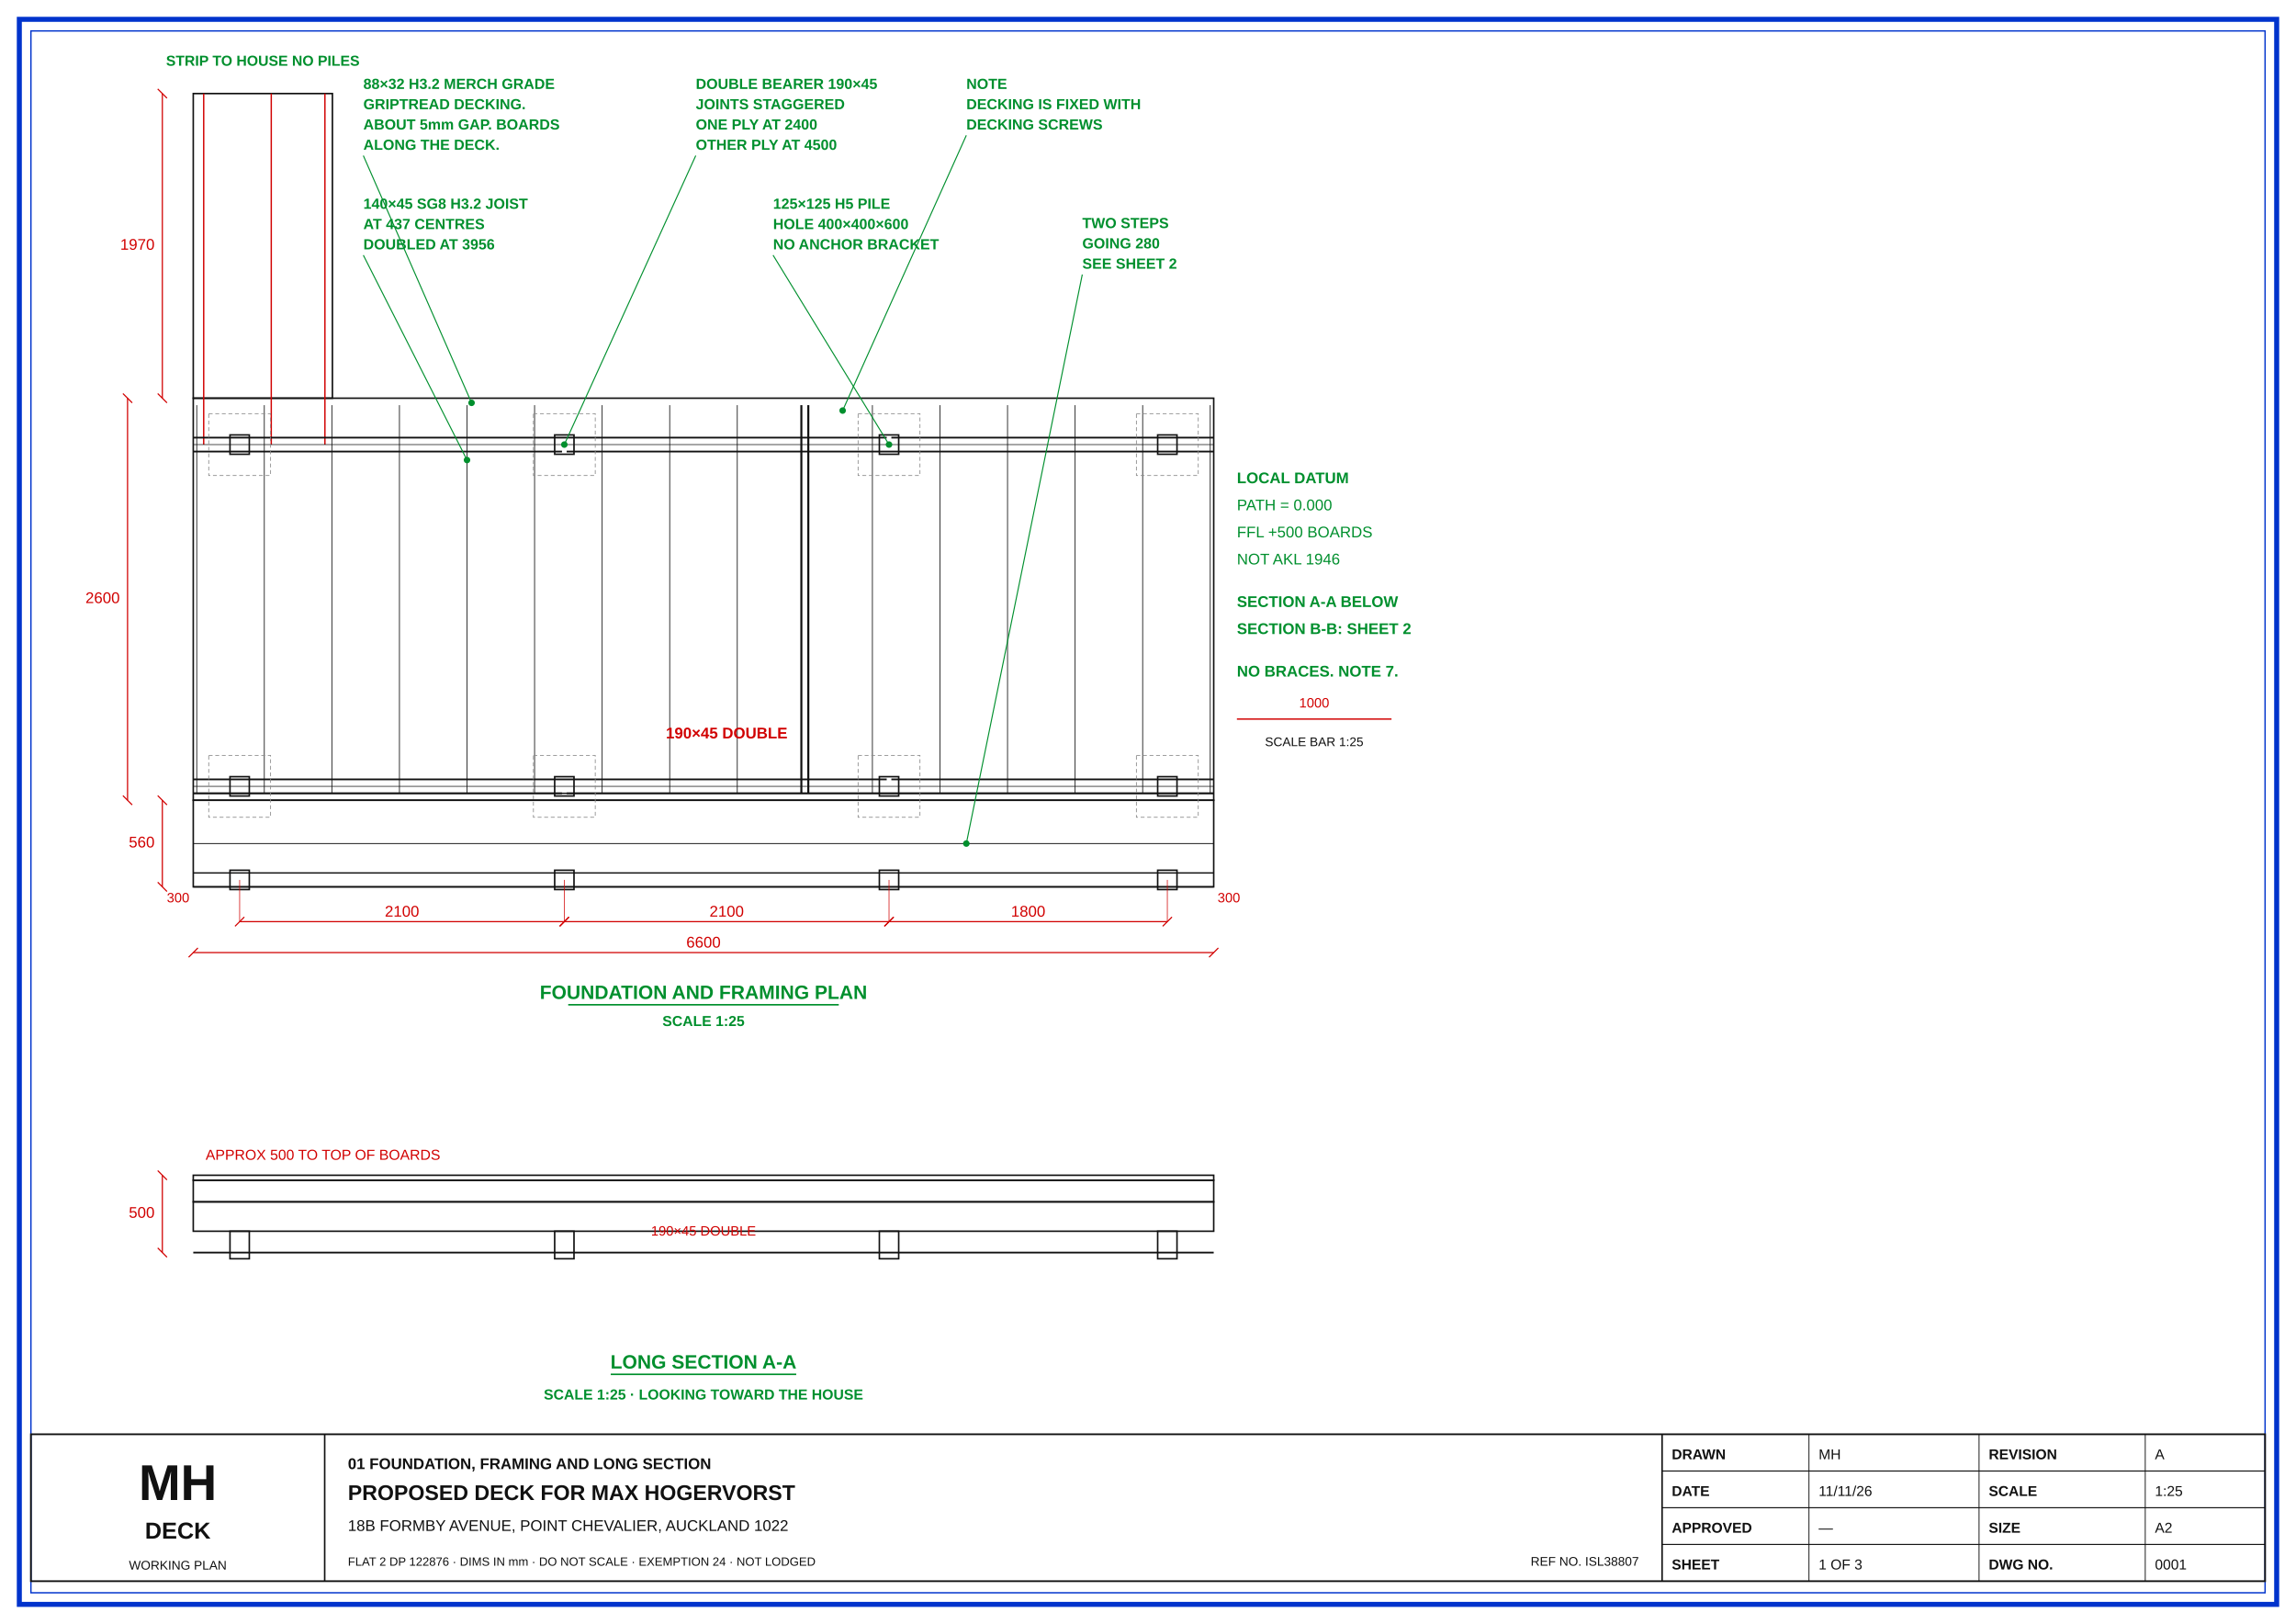
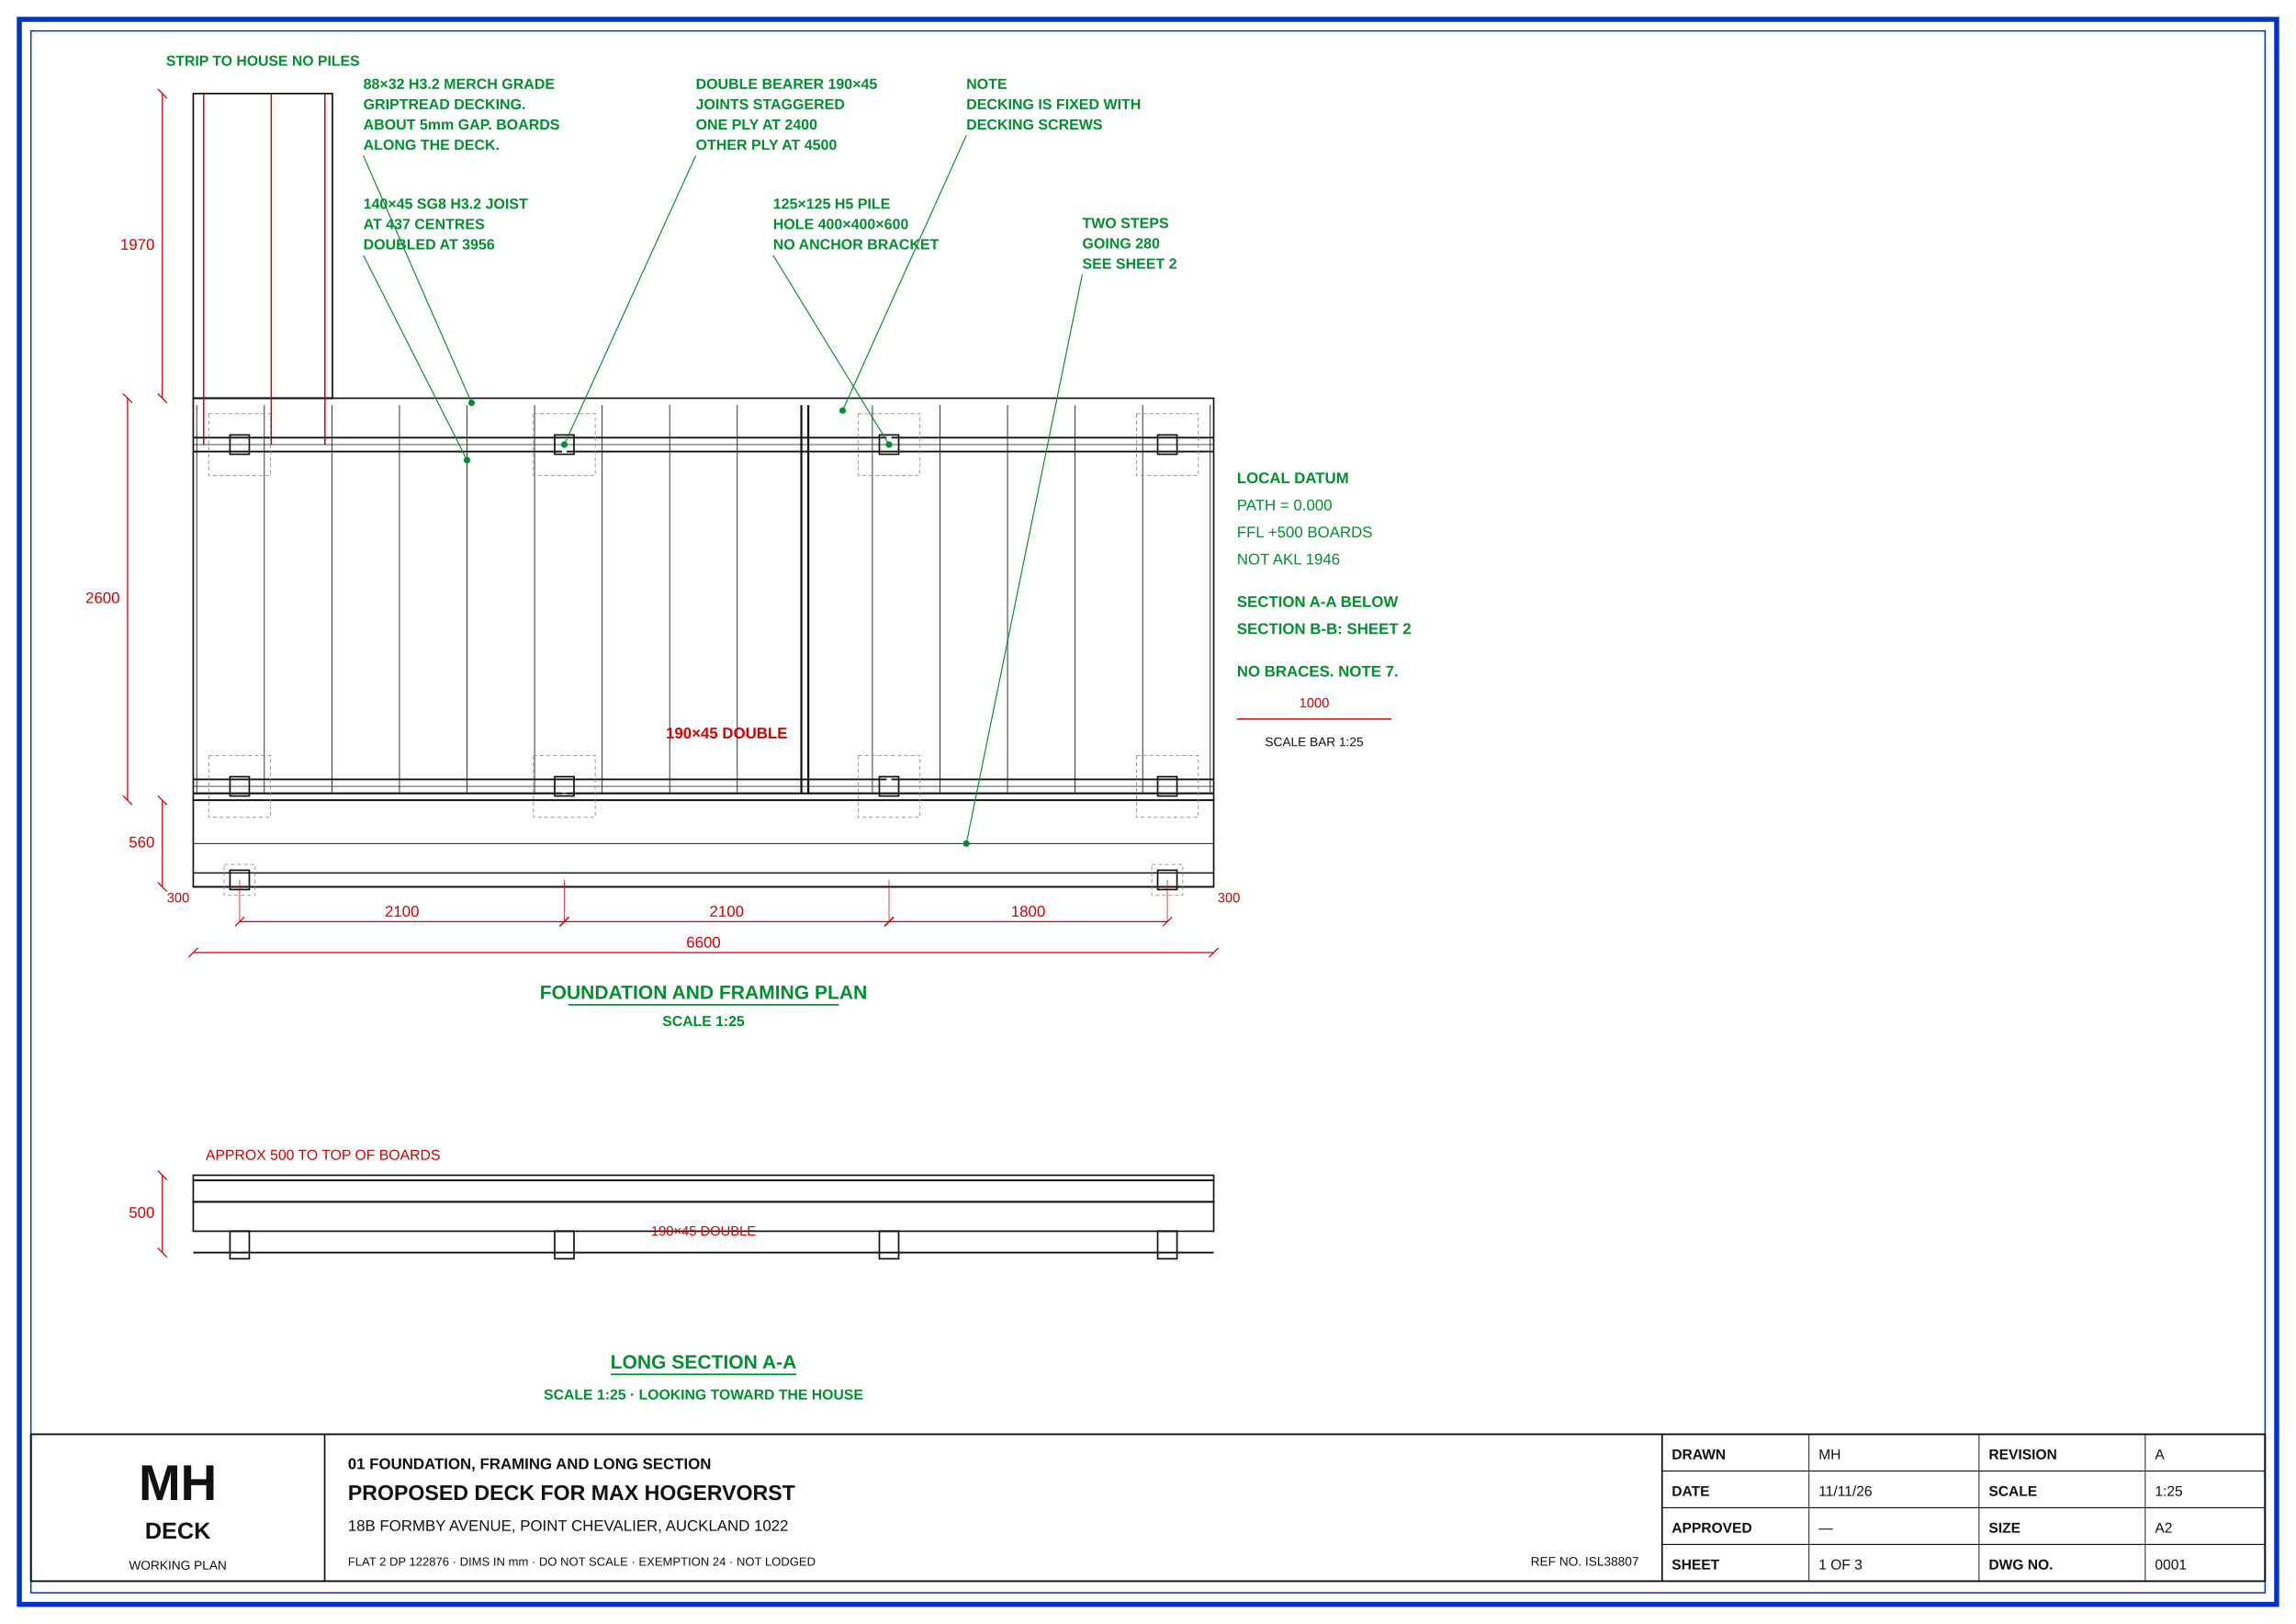
<svg xmlns="http://www.w3.org/2000/svg" viewBox="0 0 1188 840" role="img" aria-label="Sheet 1. Foundation and framing plan, long section. Ref ISL38807. Consent exempt, not lodged.">
  <style>text{font-family:Arial,Helvetica,sans-serif}</style>
  <rect x="10.00" y="10.00" width="1168.00" height="820.00" fill="none" stroke="#0033cc" stroke-width="2.6" />
  <rect x="16.00" y="16.00" width="1156.00" height="808.00" fill="none" stroke="#0033cc" stroke-width="0.7" />
  <rect x="16.00" y="742.00" width="1156.00" height="76.00" fill="none" stroke="#111111" stroke-width="0.9" />
  <line x1="168.00" y1="742.00" x2="168.00" y2="818.00" stroke="#111111" stroke-width="0.8" fill="none" />
  <line x1="860.00" y1="742.00" x2="860.00" y2="818.00" stroke="#111111" stroke-width="0.8" fill="none" />
  <text x="92.00" y="776.00" font-size="26" font-weight="700" text-anchor="middle" fill="#111111">MH</text>
  <text x="92.00" y="796.00" font-size="12" font-weight="700" text-anchor="middle" fill="#111111">DECK</text>
  <text x="92.00" y="812.00" font-size="6.5" font-weight="500" text-anchor="middle" fill="#111111">WORKING PLAN</text>
  <text x="180.00" y="760.00" font-size="8" font-weight="700" text-anchor="start" fill="#111111">01  FOUNDATION, FRAMING AND LONG SECTION</text>
  <text x="180.00" y="776.00" font-size="11" font-weight="700" text-anchor="start" fill="#111111">PROPOSED DECK FOR MAX HOGERVORST</text>
  <text x="180.00" y="792.00" font-size="8" font-weight="500" text-anchor="start" fill="#111111">18B FORMBY AVENUE, POINT CHEVALIER, AUCKLAND 1022</text>
  <text x="180.00" y="810.00" font-size="6.2" font-weight="400" text-anchor="start" fill="#111111">FLAT 2 DP 122876 · DIMS IN mm · DO NOT SCALE · EXEMPTION 24 · NOT LODGED</text>
  <line x1="936.00" y1="742.00" x2="936.00" y2="761.00" stroke="#111111" stroke-width="0.45" fill="none" />
  <line x1="1024.00" y1="742.00" x2="1024.00" y2="761.00" stroke="#111111" stroke-width="0.45" fill="none" />
  <line x1="1110.00" y1="742.00" x2="1110.00" y2="761.00" stroke="#111111" stroke-width="0.45" fill="none" />
  <text x="865.00" y="754.92" font-size="7.4" font-weight="650" text-anchor="start" fill="#111111">DRAWN</text>
  <text x="941.00" y="754.92" font-size="7.4" font-weight="500" text-anchor="start" fill="#111111">MH</text>
  <text x="1029.00" y="754.92" font-size="7.4" font-weight="650" text-anchor="start" fill="#111111">REVISION</text>
  <text x="1115.00" y="754.92" font-size="7.4" font-weight="500" text-anchor="start" fill="#111111">A</text>
  <line x1="860.00" y1="761.00" x2="1172.00" y2="761.00" stroke="#111111" stroke-width="0.55" fill="none" />
  <line x1="936.00" y1="761.00" x2="936.00" y2="780.00" stroke="#111111" stroke-width="0.45" fill="none" />
  <line x1="1024.00" y1="761.00" x2="1024.00" y2="780.00" stroke="#111111" stroke-width="0.45" fill="none" />
  <line x1="1110.00" y1="761.00" x2="1110.00" y2="780.00" stroke="#111111" stroke-width="0.45" fill="none" />
  <text x="865.00" y="773.92" font-size="7.4" font-weight="650" text-anchor="start" fill="#111111">DATE</text>
  <text x="941.00" y="773.92" font-size="7.4" font-weight="500" text-anchor="start" fill="#111111">11/11/26</text>
  <text x="1029.00" y="773.92" font-size="7.4" font-weight="650" text-anchor="start" fill="#111111">SCALE</text>
  <text x="1115.00" y="773.92" font-size="7.4" font-weight="500" text-anchor="start" fill="#111111">1:25</text>
  <line x1="860.00" y1="780.00" x2="1172.00" y2="780.00" stroke="#111111" stroke-width="0.55" fill="none" />
  <line x1="936.00" y1="780.00" x2="936.00" y2="799.00" stroke="#111111" stroke-width="0.45" fill="none" />
  <line x1="1024.00" y1="780.00" x2="1024.00" y2="799.00" stroke="#111111" stroke-width="0.45" fill="none" />
  <line x1="1110.00" y1="780.00" x2="1110.00" y2="799.00" stroke="#111111" stroke-width="0.45" fill="none" />
  <text x="865.00" y="792.92" font-size="7.4" font-weight="650" text-anchor="start" fill="#111111">APPROVED</text>
  <text x="941.00" y="792.92" font-size="7.4" font-weight="500" text-anchor="start" fill="#111111">—</text>
  <text x="1029.00" y="792.92" font-size="7.4" font-weight="650" text-anchor="start" fill="#111111">SIZE</text>
  <text x="1115.00" y="792.92" font-size="7.4" font-weight="500" text-anchor="start" fill="#111111">A2</text>
  <line x1="860.00" y1="799.00" x2="1172.00" y2="799.00" stroke="#111111" stroke-width="0.55" fill="none" />
  <line x1="936.00" y1="799.00" x2="936.00" y2="818.00" stroke="#111111" stroke-width="0.45" fill="none" />
  <line x1="1024.00" y1="799.00" x2="1024.00" y2="818.00" stroke="#111111" stroke-width="0.45" fill="none" />
  <line x1="1110.00" y1="799.00" x2="1110.00" y2="818.00" stroke="#111111" stroke-width="0.45" fill="none" />
  <text x="865.00" y="811.92" font-size="7.4" font-weight="650" text-anchor="start" fill="#111111">SHEET</text>
  <text x="941.00" y="811.92" font-size="7.4" font-weight="500" text-anchor="start" fill="#111111">1 OF 3</text>
  <text x="1029.00" y="811.92" font-size="7.4" font-weight="650" text-anchor="start" fill="#111111">DWG NO.</text>
  <text x="1115.00" y="811.92" font-size="7.4" font-weight="500" text-anchor="start" fill="#111111">0001</text>
  <text x="848.00" y="810.00" font-size="6.5" font-weight="500" text-anchor="end" fill="#111111">REF NO. ISL38807</text>
  <rect x="100.00" y="48.40" width="72.00" height="157.60" fill="none" stroke="#111111" stroke-width="0.8" />
  <rect x="100.00" y="206.00" width="528.00" height="208.00" fill="none" stroke="#111111" stroke-width="0.8" />
  <rect x="100.00" y="414.00" width="528.00" height="44.80" fill="none" stroke="#111111" stroke-width="0.8" />
  <line x1="100.00" y1="436.40" x2="628.00" y2="436.40" stroke="#111111" stroke-width="0.45" fill="none" />
  <line x1="101.80" y1="209.60" x2="101.80" y2="410.40" stroke="#111111" stroke-width="0.4" fill="none" />
  <line x1="136.76" y1="209.60" x2="136.76" y2="410.40" stroke="#111111" stroke-width="0.4" fill="none" />
  <line x1="171.72" y1="209.60" x2="171.72" y2="410.40" stroke="#111111" stroke-width="0.4" fill="none" />
  <line x1="206.68" y1="209.60" x2="206.68" y2="410.40" stroke="#111111" stroke-width="0.4" fill="none" />
  <line x1="241.64" y1="209.60" x2="241.64" y2="410.40" stroke="#111111" stroke-width="0.4" fill="none" />
  <line x1="276.60" y1="209.60" x2="276.60" y2="410.40" stroke="#111111" stroke-width="0.4" fill="none" />
  <line x1="311.56" y1="209.60" x2="311.56" y2="410.40" stroke="#111111" stroke-width="0.4" fill="none" />
  <line x1="346.52" y1="209.60" x2="346.52" y2="410.40" stroke="#111111" stroke-width="0.4" fill="none" />
  <line x1="381.48" y1="209.60" x2="381.48" y2="410.40" stroke="#111111" stroke-width="0.4" fill="none" />
  <line x1="414.64" y1="209.60" x2="414.64" y2="410.40" stroke="#111111" stroke-width="1.05" fill="none" />
  <line x1="418.24" y1="209.60" x2="418.24" y2="410.40" stroke="#111111" stroke-width="1.05" fill="none" />
  <line x1="451.40" y1="209.60" x2="451.40" y2="410.40" stroke="#111111" stroke-width="0.4" fill="none" />
  <line x1="486.36" y1="209.60" x2="486.36" y2="410.40" stroke="#111111" stroke-width="0.4" fill="none" />
  <line x1="521.32" y1="209.60" x2="521.32" y2="410.40" stroke="#111111" stroke-width="0.4" fill="none" />
  <line x1="556.28" y1="209.60" x2="556.28" y2="410.40" stroke="#111111" stroke-width="0.4" fill="none" />
  <line x1="591.24" y1="209.60" x2="591.24" y2="410.40" stroke="#111111" stroke-width="0.4" fill="none" />
  <line x1="626.20" y1="209.60" x2="626.20" y2="410.40" stroke="#111111" stroke-width="0.4" fill="none" />
  <line x1="105.40" y1="48.40" x2="105.40" y2="230.00" stroke="#d10000" stroke-width="0.7" fill="none" />
  <line x1="140.36" y1="48.40" x2="140.36" y2="230.00" stroke="#d10000" stroke-width="0.7" fill="none" />
  <line x1="168.12" y1="48.40" x2="168.12" y2="230.00" stroke="#d10000" stroke-width="0.7" fill="none" />
  <line x1="100.00" y1="226.40" x2="458.80" y2="226.40" stroke="#111111" stroke-width="0.9" fill="none" />
  <line x1="461.20" y1="226.40" x2="628.00" y2="226.40" stroke="#111111" stroke-width="0.9" fill="none" />
  <line x1="100.00" y1="230.00" x2="628.00" y2="230.00" stroke="#111111" stroke-width="0.35" fill="none" />
  <line x1="100.00" y1="233.60" x2="290.80" y2="233.60" stroke="#111111" stroke-width="0.9" fill="none" />
  <line x1="293.20" y1="233.60" x2="628.00" y2="233.60" stroke="#111111" stroke-width="0.9" fill="none" />
  <line x1="100.00" y1="403.20" x2="458.80" y2="403.20" stroke="#111111" stroke-width="0.9" fill="none" />
  <line x1="461.20" y1="403.20" x2="628.00" y2="403.20" stroke="#111111" stroke-width="0.9" fill="none" />
  <line x1="100.00" y1="406.80" x2="628.00" y2="406.80" stroke="#111111" stroke-width="0.35" fill="none" />
  <line x1="100.00" y1="410.40" x2="290.80" y2="410.40" stroke="#111111" stroke-width="0.9" fill="none" />
  <line x1="293.20" y1="410.40" x2="628.00" y2="410.40" stroke="#111111" stroke-width="0.9" fill="none" />
  <line x1="100.00" y1="410.40" x2="628.00" y2="410.40" stroke="#111111" stroke-width="0.7" fill="none" />
  <line x1="100.00" y1="451.60" x2="628.00" y2="451.60" stroke="#111111" stroke-width="0.7" fill="none" />
  <line x1="100.00" y1="458.80" x2="628.00" y2="458.80" stroke="#111111" stroke-width="0.7" fill="none" />
  <rect x="108.00" y="214.00" width="32.00" height="32.00" fill="none" stroke="#8a8a8a" stroke-width="0.4" stroke-dasharray="2 1.4" />
  <rect x="119.00" y="225.00" width="10.00" height="10.00" fill="none" stroke="#111111" stroke-width="0.8" />
  <rect x="276.00" y="214.00" width="32.00" height="32.00" fill="none" stroke="#8a8a8a" stroke-width="0.4" stroke-dasharray="2 1.4" />
  <rect x="287.00" y="225.00" width="10.00" height="10.00" fill="none" stroke="#111111" stroke-width="0.8" />
  <rect x="444.00" y="214.00" width="32.00" height="32.00" fill="none" stroke="#8a8a8a" stroke-width="0.4" stroke-dasharray="2 1.4" />
  <rect x="455.00" y="225.00" width="10.00" height="10.00" fill="none" stroke="#111111" stroke-width="0.8" />
  <rect x="588.00" y="214.00" width="32.00" height="32.00" fill="none" stroke="#8a8a8a" stroke-width="0.4" stroke-dasharray="2 1.4" />
  <rect x="599.00" y="225.00" width="10.00" height="10.00" fill="none" stroke="#111111" stroke-width="0.8" />
  <rect x="108.00" y="390.80" width="32.00" height="32.00" fill="none" stroke="#8a8a8a" stroke-width="0.4" stroke-dasharray="2 1.4" />
  <rect x="119.00" y="401.80" width="10.00" height="10.00" fill="none" stroke="#111111" stroke-width="0.8" />
  <rect x="276.00" y="390.80" width="32.00" height="32.00" fill="none" stroke="#8a8a8a" stroke-width="0.4" stroke-dasharray="2 1.4" />
  <rect x="287.00" y="401.80" width="10.00" height="10.00" fill="none" stroke="#111111" stroke-width="0.8" />
  <rect x="444.00" y="390.80" width="32.00" height="32.00" fill="none" stroke="#8a8a8a" stroke-width="0.4" stroke-dasharray="2 1.4" />
  <rect x="455.00" y="401.80" width="10.00" height="10.00" fill="none" stroke="#111111" stroke-width="0.8" />
  <rect x="588.00" y="390.80" width="32.00" height="32.00" fill="none" stroke="#8a8a8a" stroke-width="0.4" stroke-dasharray="2 1.4" />
  <rect x="599.00" y="401.80" width="10.00" height="10.00" fill="none" stroke="#111111" stroke-width="0.8" />
+   <rect x="116.00" y="447.20" width="16.00" height="16.00" fill="none" stroke="#8a8a8a" stroke-width="0.4" stroke-dasharray="2 1.4" />
  <rect x="119.00" y="450.20" width="10.00" height="10.00" fill="none" stroke="#111111" stroke-width="0.8" />
-   <rect x="287.00" y="450.20" width="10.00" height="10.00" fill="none" stroke="#111111" stroke-width="0.8" />
-   <rect x="455.00" y="450.20" width="10.00" height="10.00" fill="none" stroke="#111111" stroke-width="0.8" />
+   <rect x="596.00" y="447.20" width="16.00" height="16.00" fill="none" stroke="#8a8a8a" stroke-width="0.4" stroke-dasharray="2 1.4" />
  <rect x="599.00" y="450.20" width="10.00" height="10.00" fill="none" stroke="#111111" stroke-width="0.8" />
  <line x1="84.00" y1="48.40" x2="84.00" y2="206.00" stroke="#d10000" stroke-width="0.6" fill="none" />
  <line x1="81.60" y1="46.00" x2="86.40" y2="50.80" stroke="#d10000" stroke-width="0.6" fill="none" />
  <line x1="81.60" y1="203.60" x2="86.40" y2="208.40" stroke="#d10000" stroke-width="0.6" fill="none" />
  <text x="80.00" y="129.20" font-size="8" font-weight="500" text-anchor="end" fill="#d10000">1970</text>
  <line x1="66.00" y1="206.00" x2="66.00" y2="414.00" stroke="#d10000" stroke-width="0.6" fill="none" />
  <line x1="63.60" y1="203.60" x2="68.40" y2="208.40" stroke="#d10000" stroke-width="0.6" fill="none" />
  <line x1="63.60" y1="411.60" x2="68.40" y2="416.40" stroke="#d10000" stroke-width="0.6" fill="none" />
  <text x="62.00" y="312.00" font-size="8" font-weight="500" text-anchor="end" fill="#d10000">2600</text>
  <line x1="84.00" y1="414.00" x2="84.00" y2="458.80" stroke="#d10000" stroke-width="0.6" fill="none" />
  <line x1="81.60" y1="411.60" x2="86.40" y2="416.40" stroke="#d10000" stroke-width="0.6" fill="none" />
  <line x1="81.60" y1="456.40" x2="86.40" y2="461.20" stroke="#d10000" stroke-width="0.6" fill="none" />
  <text x="80.00" y="438.40" font-size="8" font-weight="500" text-anchor="end" fill="#d10000">560</text>
  <line x1="124.00" y1="455.20" x2="124.00" y2="476.80" stroke="#d10000" stroke-width="0.35" fill="none" />
  <line x1="124.00" y1="476.80" x2="292.00" y2="476.80" stroke="#d10000" stroke-width="0.6" fill="none" />
  <line x1="121.60" y1="479.20" x2="126.40" y2="474.40" stroke="#d10000" stroke-width="0.6" fill="none" />
  <line x1="289.60" y1="479.20" x2="294.40" y2="474.40" stroke="#d10000" stroke-width="0.6" fill="none" />
  <text x="208.00" y="474.20" font-size="8" font-weight="500" text-anchor="middle" fill="#d10000">2100</text>
  <line x1="292.00" y1="455.20" x2="292.00" y2="476.80" stroke="#d10000" stroke-width="0.35" fill="none" />
  <line x1="292.00" y1="476.80" x2="460.00" y2="476.80" stroke="#d10000" stroke-width="0.6" fill="none" />
  <line x1="289.60" y1="479.20" x2="294.40" y2="474.40" stroke="#d10000" stroke-width="0.6" fill="none" />
  <line x1="457.60" y1="479.20" x2="462.40" y2="474.40" stroke="#d10000" stroke-width="0.6" fill="none" />
  <text x="376.00" y="474.20" font-size="8" font-weight="500" text-anchor="middle" fill="#d10000">2100</text>
  <line x1="460.00" y1="455.20" x2="460.00" y2="476.80" stroke="#d10000" stroke-width="0.35" fill="none" />
  <line x1="460.00" y1="476.80" x2="604.00" y2="476.80" stroke="#d10000" stroke-width="0.6" fill="none" />
  <line x1="457.60" y1="479.20" x2="462.40" y2="474.40" stroke="#d10000" stroke-width="0.6" fill="none" />
  <line x1="601.60" y1="479.20" x2="606.40" y2="474.40" stroke="#d10000" stroke-width="0.6" fill="none" />
  <text x="532.00" y="474.20" font-size="8" font-weight="500" text-anchor="middle" fill="#d10000">1800</text>
  <line x1="604.00" y1="455.20" x2="604.00" y2="476.80" stroke="#d10000" stroke-width="0.35" fill="none" />
  <text x="376.00" y="382.00" font-size="8" font-weight="700" text-anchor="middle" fill="#d10000">190×45 DOUBLE</text>
  <line x1="100.00" y1="492.80" x2="628.00" y2="492.80" stroke="#d10000" stroke-width="0.6" fill="none" />
  <line x1="97.60" y1="495.20" x2="102.40" y2="490.40" stroke="#d10000" stroke-width="0.6" fill="none" />
  <line x1="625.60" y1="495.20" x2="630.40" y2="490.40" stroke="#d10000" stroke-width="0.6" fill="none" />
  <text x="364.00" y="490.20" font-size="8" font-weight="500" text-anchor="middle" fill="#d10000">6600</text>
  <text x="98.00" y="466.80" font-size="7" font-weight="500" text-anchor="end" fill="#d10000">300</text>
  <text x="630.00" y="466.80" font-size="7" font-weight="500" text-anchor="start" fill="#d10000">300</text>
  <text x="364.00" y="516.80" font-size="10" font-weight="700" text-anchor="middle" fill="#008f2d">FOUNDATION AND FRAMING PLAN</text>
  <line x1="294.00" y1="519.80" x2="434.00" y2="519.80" stroke="#008f2d" stroke-width="0.8" fill="none" />
  <text x="364.00" y="530.80" font-size="7.5" font-weight="600" text-anchor="middle" fill="#008f2d">SCALE 1:25</text>
  <text x="640.00" y="250.00" font-size="8" font-weight="700" text-anchor="start" fill="#008f2d">LOCAL DATUM</text>
  <text x="640.00" y="264.00" font-size="8" font-weight="500" text-anchor="start" fill="#008f2d">PATH = 0.000</text>
  <text x="640.00" y="278.00" font-size="8" font-weight="500" text-anchor="start" fill="#008f2d">FFL +500 BOARDS</text>
  <text x="640.00" y="292.00" font-size="8" font-weight="500" text-anchor="start" fill="#008f2d">NOT AKL 1946</text>
  <text x="640.00" y="314.00" font-size="8" font-weight="600" text-anchor="start" fill="#008f2d">SECTION A-A BELOW</text>
  <text x="640.00" y="328.00" font-size="8" font-weight="600" text-anchor="start" fill="#008f2d">SECTION B-B: SHEET 2</text>
  <text x="640.00" y="350.00" font-size="8" font-weight="600" text-anchor="start" fill="#008f2d">NO BRACES. NOTE 7.</text>
  <line x1="640.00" y1="372.00" x2="720.00" y2="372.00" stroke="#d10000" stroke-width="0.7" fill="none" />
  <text x="680.00" y="366.00" font-size="7" font-weight="500" text-anchor="middle" fill="#d10000">1000</text>
  <text x="680.00" y="386.00" font-size="6.5" font-weight="500" text-anchor="middle" fill="#111111">SCALE BAR 1:25</text>
  <text x="188.00" y="46.00" font-size="7.6" font-weight="600" text-anchor="start" fill="#008f2d">88×32 H3.2 MERCH GRADE</text>
  <text x="188.00" y="56.50" font-size="7.6" font-weight="600" text-anchor="start" fill="#008f2d">GRIPTREAD DECKING.</text>
  <text x="188.00" y="67.00" font-size="7.6" font-weight="600" text-anchor="start" fill="#008f2d">ABOUT 5mm GAP. BOARDS</text>
  <text x="188.00" y="77.50" font-size="7.6" font-weight="600" text-anchor="start" fill="#008f2d">ALONG THE DECK.</text>
  <line x1="188.00" y1="80.50" x2="244.00" y2="208.40" stroke="#008f2d" stroke-width="0.55" fill="none" />
  <circle cx="244.00" cy="208.40" r="1.7" fill="#008f2d" />
  <text x="360.00" y="46.00" font-size="7.6" font-weight="600" text-anchor="start" fill="#008f2d">DOUBLE BEARER 190×45</text>
  <text x="360.00" y="56.50" font-size="7.6" font-weight="600" text-anchor="start" fill="#008f2d">JOINTS STAGGERED</text>
  <text x="360.00" y="67.00" font-size="7.6" font-weight="600" text-anchor="start" fill="#008f2d">ONE PLY AT 2400</text>
  <text x="360.00" y="77.50" font-size="7.6" font-weight="600" text-anchor="start" fill="#008f2d">OTHER PLY AT 4500</text>
  <line x1="360.00" y1="80.50" x2="292.00" y2="230.00" stroke="#008f2d" stroke-width="0.55" fill="none" />
  <circle cx="292.00" cy="230.00" r="1.7" fill="#008f2d" />
  <text x="500.00" y="46.00" font-size="7.6" font-weight="600" text-anchor="start" fill="#008f2d">NOTE</text>
  <text x="500.00" y="56.50" font-size="7.6" font-weight="600" text-anchor="start" fill="#008f2d">DECKING IS FIXED WITH</text>
  <text x="500.00" y="67.00" font-size="7.6" font-weight="600" text-anchor="start" fill="#008f2d">DECKING SCREWS</text>
  <line x1="500.00" y1="70.00" x2="436.00" y2="212.40" stroke="#008f2d" stroke-width="0.55" fill="none" />
  <circle cx="436.00" cy="212.40" r="1.7" fill="#008f2d" />
  <text x="188.00" y="108.00" font-size="7.6" font-weight="600" text-anchor="start" fill="#008f2d">140×45 SG8 H3.2 JOIST</text>
  <text x="188.00" y="118.50" font-size="7.6" font-weight="600" text-anchor="start" fill="#008f2d">AT 437 CENTRES</text>
  <text x="188.00" y="129.00" font-size="7.6" font-weight="600" text-anchor="start" fill="#008f2d">DOUBLED AT 3956</text>
  <line x1="188.00" y1="132.00" x2="241.64" y2="238.00" stroke="#008f2d" stroke-width="0.55" fill="none" />
  <circle cx="241.64" cy="238.00" r="1.7" fill="#008f2d" />
  <text x="400.00" y="108.00" font-size="7.6" font-weight="600" text-anchor="start" fill="#008f2d">125×125 H5 PILE</text>
  <text x="400.00" y="118.50" font-size="7.6" font-weight="600" text-anchor="start" fill="#008f2d">HOLE 400×400×600</text>
  <text x="400.00" y="129.00" font-size="7.6" font-weight="600" text-anchor="start" fill="#008f2d">NO ANCHOR BRACKET</text>
  <line x1="400.00" y1="132.00" x2="460.00" y2="230.00" stroke="#008f2d" stroke-width="0.55" fill="none" />
  <circle cx="460.00" cy="230.00" r="1.7" fill="#008f2d" />
  <text x="560.00" y="118.00" font-size="7.6" font-weight="600" text-anchor="start" fill="#008f2d">TWO STEPS</text>
  <text x="560.00" y="128.50" font-size="7.6" font-weight="600" text-anchor="start" fill="#008f2d">GOING 280</text>
  <text x="560.00" y="139.00" font-size="7.6" font-weight="600" text-anchor="start" fill="#008f2d">SEE SHEET 2</text>
  <line x1="560.00" y1="142.00" x2="500.00" y2="436.40" stroke="#008f2d" stroke-width="0.55" fill="none" />
  <circle cx="500.00" cy="436.40" r="1.7" fill="#008f2d" />
  <text x="136.00" y="34.00" font-size="7.5" font-weight="600" text-anchor="middle" fill="#008f2d">STRIP TO HOUSE  NO PILES</text>
  <line x1="100.00" y1="648.00" x2="628.00" y2="648.00" stroke="#111111" stroke-width="0.9" fill="none" />
  <rect x="119.00" y="636.96" width="10.00" height="14.24" fill="none" stroke="#111111" stroke-width="0.8" />
  <rect x="287.00" y="636.96" width="10.00" height="14.24" fill="none" stroke="#111111" stroke-width="0.8" />
  <rect x="455.00" y="636.96" width="10.00" height="14.24" fill="none" stroke="#111111" stroke-width="0.8" />
  <rect x="599.00" y="636.96" width="10.00" height="14.24" fill="none" stroke="#111111" stroke-width="0.8" />
  <rect x="100.00" y="621.76" width="528.00" height="15.20" fill="none" stroke="#111111" stroke-width="0.8" />
  <text x="364.00" y="639.20" font-size="7" font-weight="500" text-anchor="middle" fill="#d10000">190×45 DOUBLE</text>
  <rect x="100.00" y="610.56" width="528.00" height="11.20" fill="none" stroke="#111111" stroke-width="0.8" />
  <rect x="100.00" y="608.00" width="528.00" height="2.56" fill="none" stroke="#111111" stroke-width="0.8" />
  <line x1="84.00" y1="608.00" x2="84.00" y2="648.00" stroke="#d10000" stroke-width="0.6" fill="none" />
  <line x1="81.60" y1="605.60" x2="86.40" y2="610.40" stroke="#d10000" stroke-width="0.6" fill="none" />
  <line x1="81.60" y1="645.60" x2="86.40" y2="650.40" stroke="#d10000" stroke-width="0.6" fill="none" />
  <text x="80.00" y="630.00" font-size="8" font-weight="500" text-anchor="end" fill="#d10000">500</text>
  <text x="106.40" y="600.00" font-size="7.5" font-weight="500" text-anchor="start" fill="#d10000">APPROX 500 TO TOP OF BOARDS</text>
  <text x="364.00" y="708.00" font-size="10" font-weight="700" text-anchor="middle" fill="#008f2d">LONG SECTION A-A</text>
  <line x1="316.00" y1="711.00" x2="412.00" y2="711.00" stroke="#008f2d" stroke-width="0.8" fill="none" />
  <text x="364.00" y="724.00" font-size="7.5" font-weight="600" text-anchor="middle" fill="#008f2d">SCALE 1:25  ·  LOOKING TOWARD THE HOUSE</text>
</svg>
